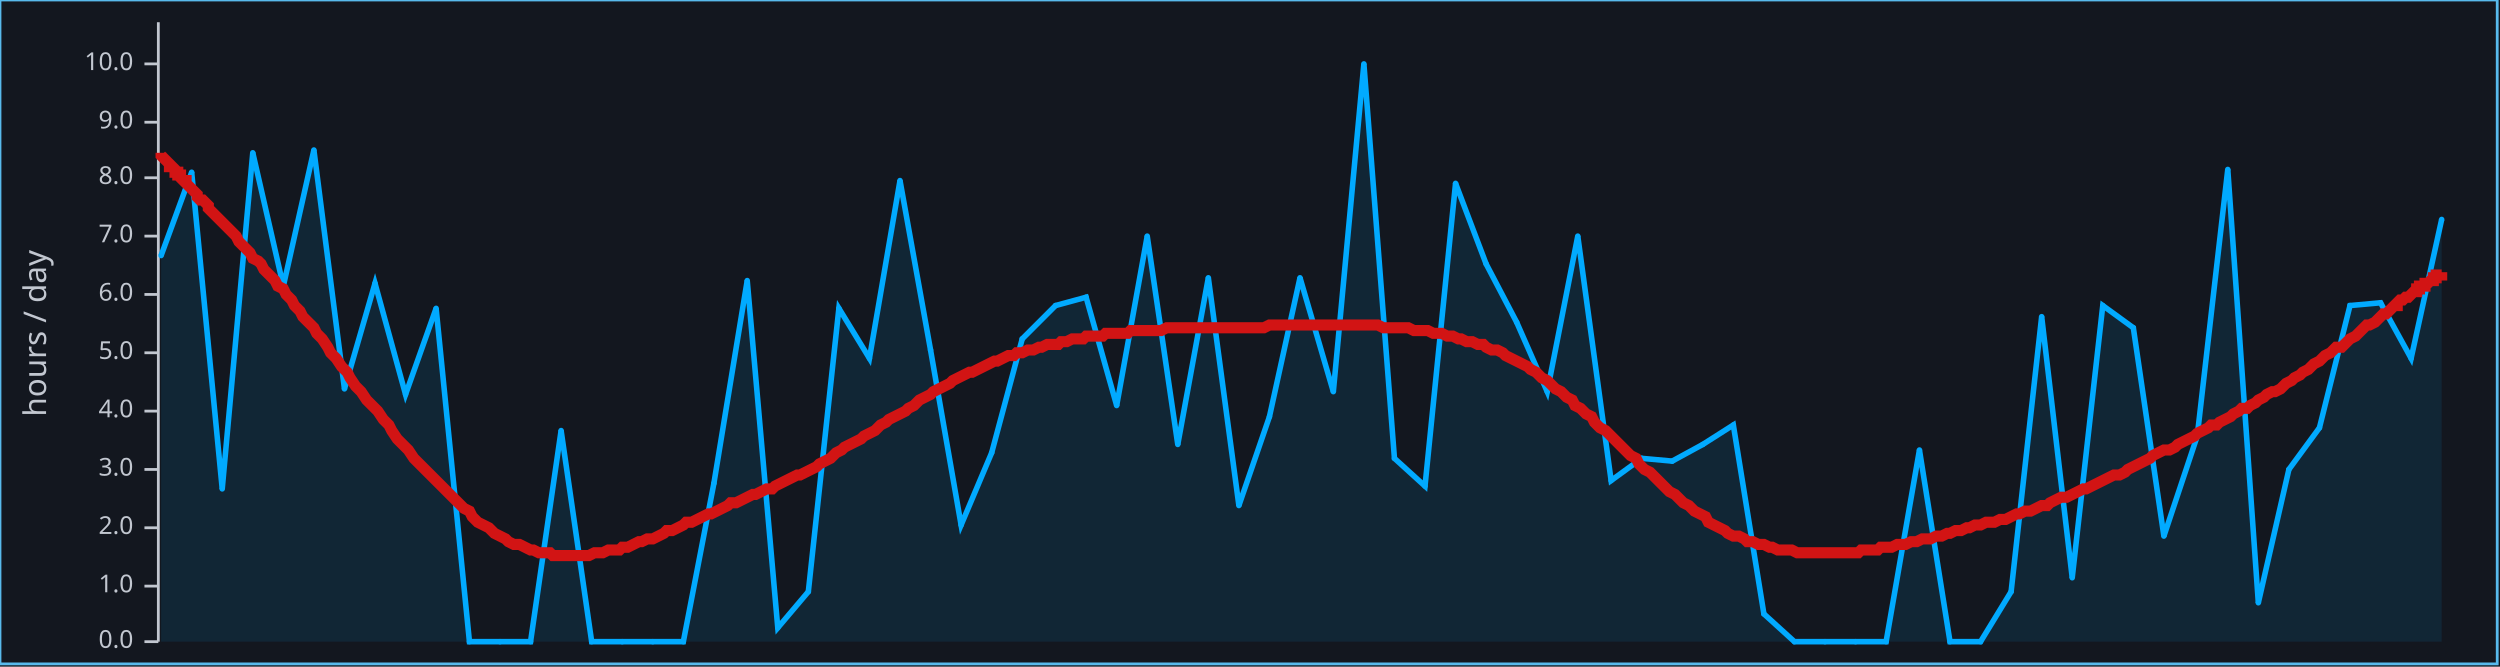
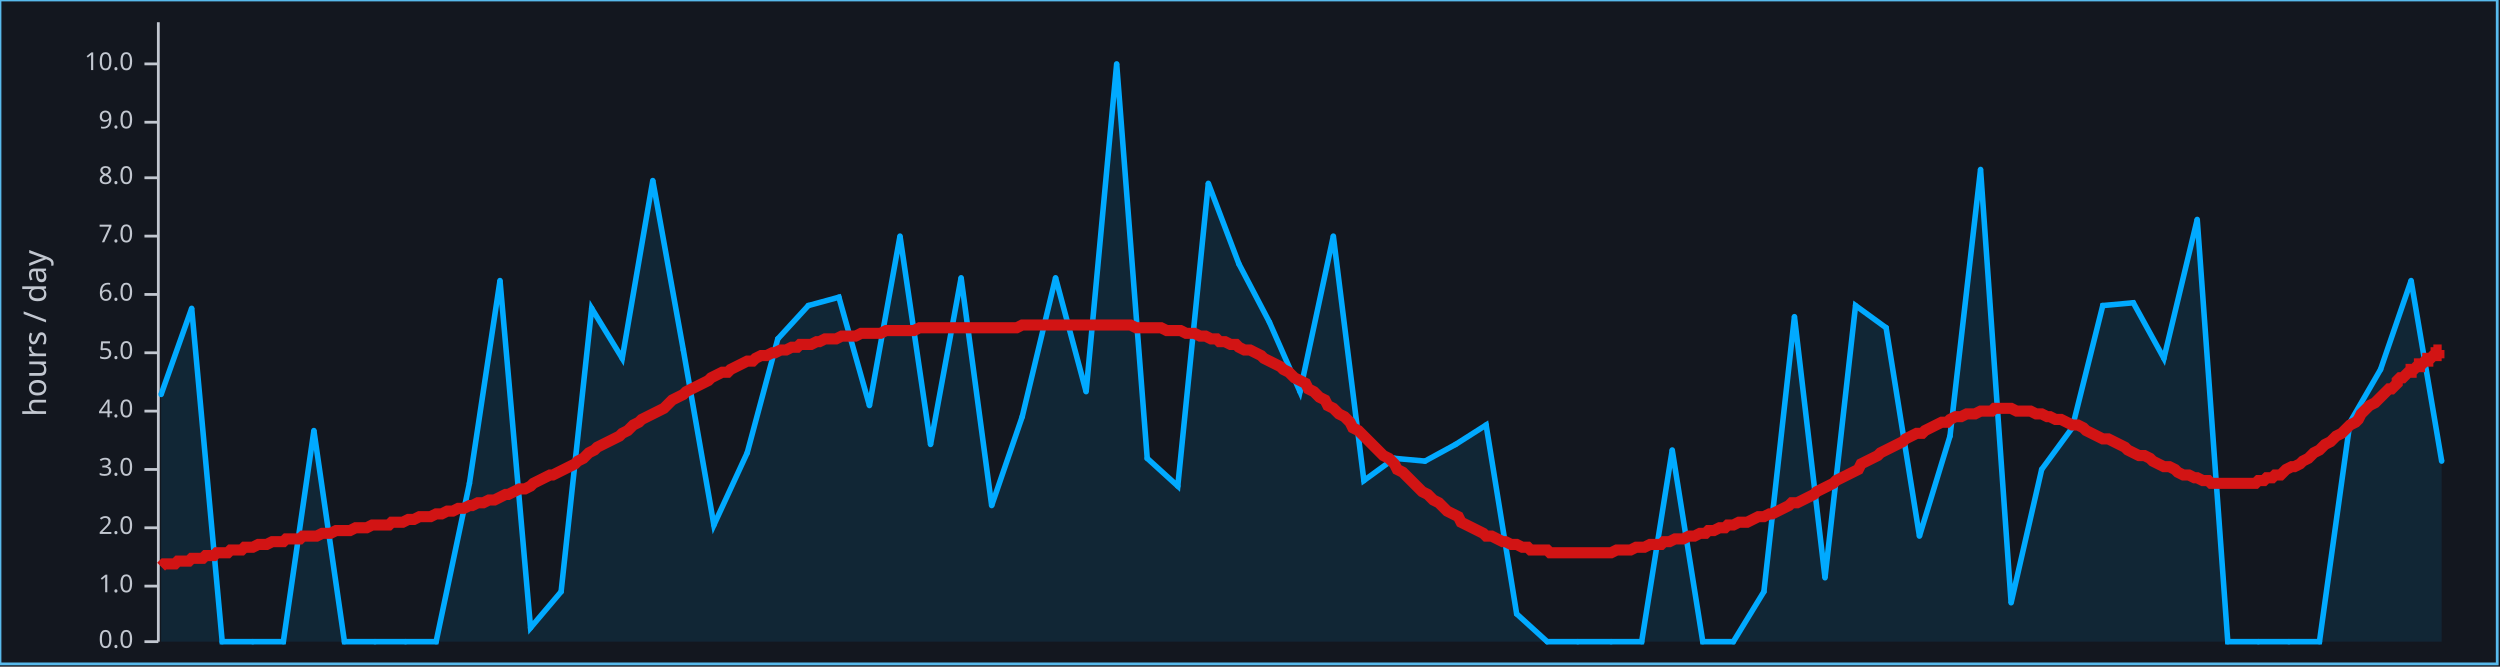
<svg xmlns="http://www.w3.org/2000/svg" width="900" height="240" viewBox="0 0 900 240">
  <rect x="0" y="0" width="900" height="240" opacity="1" fill="#13171F" stroke="none" />
  <rect x="0" y="0" width="899" height="239" opacity="1" fill="none" stroke="#58BAEC" />
  <text x="8" y="120" dy="0.76em" text-anchor="middle" font-family="sans-serif" font-size="11.29" opacity="1" fill="#C2C7D0" transform="rotate(270, 8, 120)">
hours / day
</text>
  <polyline fill="none" opacity="1" stroke="#C2C7D0" stroke-width="1" points="57,8 57,231 " />
  <text x="48" y="231" dy="0.5ex" text-anchor="end" font-family="sans-serif" font-size="8.871" opacity="1" fill="#C2C7D0">
0.0
</text>
  <polyline fill="none" opacity="1" stroke="#C2C7D0" stroke-width="1" points="52,231 57,231 " />
  <text x="48" y="211" dy="0.5ex" text-anchor="end" font-family="sans-serif" font-size="8.871" opacity="1" fill="#C2C7D0">
1.0
</text>
  <polyline fill="none" opacity="1" stroke="#C2C7D0" stroke-width="1" points="52,211 57,211 " />
  <text x="48" y="190" dy="0.5ex" text-anchor="end" font-family="sans-serif" font-size="8.871" opacity="1" fill="#C2C7D0">
2.0
</text>
  <polyline fill="none" opacity="1" stroke="#C2C7D0" stroke-width="1" points="52,190 57,190 " />
  <text x="48" y="169" dy="0.5ex" text-anchor="end" font-family="sans-serif" font-size="8.871" opacity="1" fill="#C2C7D0">
3.0
</text>
  <polyline fill="none" opacity="1" stroke="#C2C7D0" stroke-width="1" points="52,169 57,169 " />
  <text x="48" y="148" dy="0.5ex" text-anchor="end" font-family="sans-serif" font-size="8.871" opacity="1" fill="#C2C7D0">
4.0
</text>
  <polyline fill="none" opacity="1" stroke="#C2C7D0" stroke-width="1" points="52,148 57,148 " />
  <text x="48" y="127" dy="0.5ex" text-anchor="end" font-family="sans-serif" font-size="8.871" opacity="1" fill="#C2C7D0">
5.0
</text>
  <polyline fill="none" opacity="1" stroke="#C2C7D0" stroke-width="1" points="52,127 57,127 " />
  <text x="48" y="106" dy="0.5ex" text-anchor="end" font-family="sans-serif" font-size="8.871" opacity="1" fill="#C2C7D0">
6.0
</text>
  <polyline fill="none" opacity="1" stroke="#C2C7D0" stroke-width="1" points="52,106 57,106 " />
  <text x="48" y="85" dy="0.5ex" text-anchor="end" font-family="sans-serif" font-size="8.871" opacity="1" fill="#C2C7D0">
7.0
</text>
  <polyline fill="none" opacity="1" stroke="#C2C7D0" stroke-width="1" points="52,85 57,85 " />
  <text x="48" y="64" dy="0.5ex" text-anchor="end" font-family="sans-serif" font-size="8.871" opacity="1" fill="#C2C7D0">
8.0
</text>
  <polyline fill="none" opacity="1" stroke="#C2C7D0" stroke-width="1" points="52,64 57,64 " />
  <text x="48" y="44" dy="0.5ex" text-anchor="end" font-family="sans-serif" font-size="8.871" opacity="1" fill="#C2C7D0">
9.0
</text>
  <polyline fill="none" opacity="1" stroke="#C2C7D0" stroke-width="1" points="52,44 57,44 " />
  <text x="48" y="23" dy="0.5ex" text-anchor="end" font-family="sans-serif" font-size="8.871" opacity="1" fill="#C2C7D0">
10.0
</text>
  <polyline fill="none" opacity="1" stroke="#C2C7D0" stroke-width="1" points="52,23 57,23 " />
-   <polygon opacity="0.1" fill="#01AAFF" points="58,92 69,62 80,176 91,55 102,103 113,54 124,140 135,102 146,142 157,111 169,231 180,231 191,231 202,155 213,231 224,231 235,231 246,231 257,174 269,101 280,226 291,213 302,111 313,129 324,65 335,126 346,189 357,163 368,122 380,110 391,107 402,146 413,85 424,160 435,100 446,182 457,150 468,100 480,141 491,23 502,165 513,175 524,66 535,95 546,116 557,141 568,85 580,173 591,165 602,166 613,160 624,153 635,221 646,231 657,231 668,231 679,231 691,162 702,231 713,231 724,213 735,114 746,208 757,110 768,118 779,193 791,157 802,61 813,217 824,169 835,154 846,110 857,109 868,129 879,79 879,231 58,231 " />
-   <polyline fill="none" opacity="1" stroke="#01AAFF" stroke-width="2" points="58,92 69,62 80,176 91,55 102,103 113,54 124,140 135,102 146,142 157,111 169,231 180,231 191,231 202,155 213,231 224,231 235,231 246,231 257,174 269,101 280,226 291,213 302,111 313,129 324,65 335,126 346,189 357,163 368,122 380,110 391,107 402,146 413,85 424,160 435,100 446,182 457,150 468,100 480,141 491,23 502,165 513,175 524,66 535,95 546,116 557,141 568,85 580,173 591,165 602,166 613,160 624,153 635,221 646,231 657,231 668,231 679,231 691,162 702,231 713,231 724,213 735,114 746,208 757,110 768,118 779,193 791,157 802,61 813,217 824,169 835,154 846,110 857,109 868,129 879,79 " />
-   <circle cx="58" cy="92" r="1" opacity="1" fill="#01AAFF" stroke="none" stroke-width="1" />
-   <circle cx="69" cy="62" r="1" opacity="1" fill="#01AAFF" stroke="none" stroke-width="1" />
-   <circle cx="80" cy="176" r="1" opacity="1" fill="#01AAFF" stroke="none" stroke-width="1" />
-   <circle cx="91" cy="55" r="1" opacity="1" fill="#01AAFF" stroke="none" stroke-width="1" />
-   <circle cx="102" cy="103" r="1" opacity="1" fill="#01AAFF" stroke="none" stroke-width="1" />
-   <circle cx="113" cy="54" r="1" opacity="1" fill="#01AAFF" stroke="none" stroke-width="1" />
-   <circle cx="124" cy="140" r="1" opacity="1" fill="#01AAFF" stroke="none" stroke-width="1" />
-   <circle cx="135" cy="102" r="1" opacity="1" fill="#01AAFF" stroke="none" stroke-width="1" />
-   <circle cx="146" cy="142" r="1" opacity="1" fill="#01AAFF" stroke="none" stroke-width="1" />
-   <circle cx="157" cy="111" r="1" opacity="1" fill="#01AAFF" stroke="none" stroke-width="1" />
-   <circle cx="169" cy="231" r="1" opacity="1" fill="#01AAFF" stroke="none" stroke-width="1" />
-   <circle cx="180" cy="231" r="1" opacity="1" fill="#01AAFF" stroke="none" stroke-width="1" />
-   <circle cx="191" cy="231" r="1" opacity="1" fill="#01AAFF" stroke="none" stroke-width="1" />
-   <circle cx="202" cy="155" r="1" opacity="1" fill="#01AAFF" stroke="none" stroke-width="1" />
-   <circle cx="213" cy="231" r="1" opacity="1" fill="#01AAFF" stroke="none" stroke-width="1" />
-   <circle cx="224" cy="231" r="1" opacity="1" fill="#01AAFF" stroke="none" stroke-width="1" />
-   <circle cx="235" cy="231" r="1" opacity="1" fill="#01AAFF" stroke="none" stroke-width="1" />
-   <circle cx="246" cy="231" r="1" opacity="1" fill="#01AAFF" stroke="none" stroke-width="1" />
-   <circle cx="257" cy="174" r="1" opacity="1" fill="#01AAFF" stroke="none" stroke-width="1" />
-   <circle cx="269" cy="101" r="1" opacity="1" fill="#01AAFF" stroke="none" stroke-width="1" />
-   <circle cx="280" cy="226" r="1" opacity="1" fill="#01AAFF" stroke="none" stroke-width="1" />
-   <circle cx="291" cy="213" r="1" opacity="1" fill="#01AAFF" stroke="none" stroke-width="1" />
-   <circle cx="302" cy="111" r="1" opacity="1" fill="#01AAFF" stroke="none" stroke-width="1" />
-   <circle cx="313" cy="129" r="1" opacity="1" fill="#01AAFF" stroke="none" stroke-width="1" />
-   <circle cx="324" cy="65" r="1" opacity="1" fill="#01AAFF" stroke="none" stroke-width="1" />
-   <circle cx="335" cy="126" r="1" opacity="1" fill="#01AAFF" stroke="none" stroke-width="1" />
-   <circle cx="346" cy="189" r="1" opacity="1" fill="#01AAFF" stroke="none" stroke-width="1" />
-   <circle cx="357" cy="163" r="1" opacity="1" fill="#01AAFF" stroke="none" stroke-width="1" />
-   <circle cx="368" cy="122" r="1" opacity="1" fill="#01AAFF" stroke="none" stroke-width="1" />
-   <circle cx="380" cy="110" r="1" opacity="1" fill="#01AAFF" stroke="none" stroke-width="1" />
-   <circle cx="391" cy="107" r="1" opacity="1" fill="#01AAFF" stroke="none" stroke-width="1" />
-   <circle cx="402" cy="146" r="1" opacity="1" fill="#01AAFF" stroke="none" stroke-width="1" />
-   <circle cx="413" cy="85" r="1" opacity="1" fill="#01AAFF" stroke="none" stroke-width="1" />
-   <circle cx="424" cy="160" r="1" opacity="1" fill="#01AAFF" stroke="none" stroke-width="1" />
-   <circle cx="435" cy="100" r="1" opacity="1" fill="#01AAFF" stroke="none" stroke-width="1" />
-   <circle cx="446" cy="182" r="1" opacity="1" fill="#01AAFF" stroke="none" stroke-width="1" />
-   <circle cx="457" cy="150" r="1" opacity="1" fill="#01AAFF" stroke="none" stroke-width="1" />
-   <circle cx="468" cy="100" r="1" opacity="1" fill="#01AAFF" stroke="none" stroke-width="1" />
-   <circle cx="480" cy="141" r="1" opacity="1" fill="#01AAFF" stroke="none" stroke-width="1" />
-   <circle cx="491" cy="23" r="1" opacity="1" fill="#01AAFF" stroke="none" stroke-width="1" />
+   <polygon opacity="0.1" fill="#01AAFF" points="58,142 69,111 80,231 91,231 102,231 113,155 124,231 135,231 146,231 157,231 169,174 180,101 191,226 202,213 213,111 224,129 235,65 246,126 257,189 269,163 280,122 291,110 302,107 313,146 324,85 335,160 346,100 357,182 368,150 380,100 391,141 402,23 413,165 424,175 435,66 446,95 457,116 468,141 480,85 491,173 502,165 513,166 524,160 535,153 546,221 557,231 568,231 580,231 591,231 602,162 613,231 624,231 635,213 646,114 657,208 668,110 679,118 691,193 702,157 713,61 724,217 735,169 746,154 757,110 768,109 779,129 791,79 802,231 813,231 824,231 835,231 846,152 857,133 868,101 879,166 879,231 58,231 " />
+   <polyline fill="none" opacity="1" stroke="#01AAFF" stroke-width="2" points="58,142 69,111 80,231 91,231 102,231 113,155 124,231 135,231 146,231 157,231 169,174 180,101 191,226 202,213 213,111 224,129 235,65 246,126 257,189 269,163 280,122 291,110 302,107 313,146 324,85 335,160 346,100 357,182 368,150 380,100 391,141 402,23 413,165 424,175 435,66 446,95 457,116 468,141 480,85 491,173 502,165 513,166 524,160 535,153 546,221 557,231 568,231 580,231 591,231 602,162 613,231 624,231 635,213 646,114 657,208 668,110 679,118 691,193 702,157 713,61 724,217 735,169 746,154 757,110 768,109 779,129 791,79 802,231 813,231 824,231 835,231 846,152 857,133 868,101 879,166 " />
+   <circle cx="58" cy="142" r="1" opacity="1" fill="#01AAFF" stroke="none" stroke-width="1" />
+   <circle cx="69" cy="111" r="1" opacity="1" fill="#01AAFF" stroke="none" stroke-width="1" />
+   <circle cx="80" cy="231" r="1" opacity="1" fill="#01AAFF" stroke="none" stroke-width="1" />
+   <circle cx="91" cy="231" r="1" opacity="1" fill="#01AAFF" stroke="none" stroke-width="1" />
+   <circle cx="102" cy="231" r="1" opacity="1" fill="#01AAFF" stroke="none" stroke-width="1" />
+   <circle cx="113" cy="155" r="1" opacity="1" fill="#01AAFF" stroke="none" stroke-width="1" />
+   <circle cx="124" cy="231" r="1" opacity="1" fill="#01AAFF" stroke="none" stroke-width="1" />
+   <circle cx="135" cy="231" r="1" opacity="1" fill="#01AAFF" stroke="none" stroke-width="1" />
+   <circle cx="146" cy="231" r="1" opacity="1" fill="#01AAFF" stroke="none" stroke-width="1" />
+   <circle cx="157" cy="231" r="1" opacity="1" fill="#01AAFF" stroke="none" stroke-width="1" />
+   <circle cx="169" cy="174" r="1" opacity="1" fill="#01AAFF" stroke="none" stroke-width="1" />
+   <circle cx="180" cy="101" r="1" opacity="1" fill="#01AAFF" stroke="none" stroke-width="1" />
+   <circle cx="191" cy="226" r="1" opacity="1" fill="#01AAFF" stroke="none" stroke-width="1" />
+   <circle cx="202" cy="213" r="1" opacity="1" fill="#01AAFF" stroke="none" stroke-width="1" />
+   <circle cx="213" cy="111" r="1" opacity="1" fill="#01AAFF" stroke="none" stroke-width="1" />
+   <circle cx="224" cy="129" r="1" opacity="1" fill="#01AAFF" stroke="none" stroke-width="1" />
+   <circle cx="235" cy="65" r="1" opacity="1" fill="#01AAFF" stroke="none" stroke-width="1" />
+   <circle cx="246" cy="126" r="1" opacity="1" fill="#01AAFF" stroke="none" stroke-width="1" />
+   <circle cx="257" cy="189" r="1" opacity="1" fill="#01AAFF" stroke="none" stroke-width="1" />
+   <circle cx="269" cy="163" r="1" opacity="1" fill="#01AAFF" stroke="none" stroke-width="1" />
+   <circle cx="280" cy="122" r="1" opacity="1" fill="#01AAFF" stroke="none" stroke-width="1" />
+   <circle cx="291" cy="110" r="1" opacity="1" fill="#01AAFF" stroke="none" stroke-width="1" />
+   <circle cx="302" cy="107" r="1" opacity="1" fill="#01AAFF" stroke="none" stroke-width="1" />
+   <circle cx="313" cy="146" r="1" opacity="1" fill="#01AAFF" stroke="none" stroke-width="1" />
+   <circle cx="324" cy="85" r="1" opacity="1" fill="#01AAFF" stroke="none" stroke-width="1" />
+   <circle cx="335" cy="160" r="1" opacity="1" fill="#01AAFF" stroke="none" stroke-width="1" />
+   <circle cx="346" cy="100" r="1" opacity="1" fill="#01AAFF" stroke="none" stroke-width="1" />
+   <circle cx="357" cy="182" r="1" opacity="1" fill="#01AAFF" stroke="none" stroke-width="1" />
+   <circle cx="368" cy="150" r="1" opacity="1" fill="#01AAFF" stroke="none" stroke-width="1" />
+   <circle cx="380" cy="100" r="1" opacity="1" fill="#01AAFF" stroke="none" stroke-width="1" />
+   <circle cx="391" cy="141" r="1" opacity="1" fill="#01AAFF" stroke="none" stroke-width="1" />
+   <circle cx="402" cy="23" r="1" opacity="1" fill="#01AAFF" stroke="none" stroke-width="1" />
+   <circle cx="413" cy="165" r="1" opacity="1" fill="#01AAFF" stroke="none" stroke-width="1" />
+   <circle cx="424" cy="175" r="1" opacity="1" fill="#01AAFF" stroke="none" stroke-width="1" />
+   <circle cx="435" cy="66" r="1" opacity="1" fill="#01AAFF" stroke="none" stroke-width="1" />
+   <circle cx="446" cy="95" r="1" opacity="1" fill="#01AAFF" stroke="none" stroke-width="1" />
+   <circle cx="457" cy="116" r="1" opacity="1" fill="#01AAFF" stroke="none" stroke-width="1" />
+   <circle cx="468" cy="141" r="1" opacity="1" fill="#01AAFF" stroke="none" stroke-width="1" />
+   <circle cx="480" cy="85" r="1" opacity="1" fill="#01AAFF" stroke="none" stroke-width="1" />
+   <circle cx="491" cy="173" r="1" opacity="1" fill="#01AAFF" stroke="none" stroke-width="1" />
  <circle cx="502" cy="165" r="1" opacity="1" fill="#01AAFF" stroke="none" stroke-width="1" />
-   <circle cx="513" cy="175" r="1" opacity="1" fill="#01AAFF" stroke="none" stroke-width="1" />
-   <circle cx="524" cy="66" r="1" opacity="1" fill="#01AAFF" stroke="none" stroke-width="1" />
-   <circle cx="535" cy="95" r="1" opacity="1" fill="#01AAFF" stroke="none" stroke-width="1" />
-   <circle cx="546" cy="116" r="1" opacity="1" fill="#01AAFF" stroke="none" stroke-width="1" />
-   <circle cx="557" cy="141" r="1" opacity="1" fill="#01AAFF" stroke="none" stroke-width="1" />
-   <circle cx="568" cy="85" r="1" opacity="1" fill="#01AAFF" stroke="none" stroke-width="1" />
-   <circle cx="580" cy="173" r="1" opacity="1" fill="#01AAFF" stroke="none" stroke-width="1" />
-   <circle cx="591" cy="165" r="1" opacity="1" fill="#01AAFF" stroke="none" stroke-width="1" />
-   <circle cx="602" cy="166" r="1" opacity="1" fill="#01AAFF" stroke="none" stroke-width="1" />
-   <circle cx="613" cy="160" r="1" opacity="1" fill="#01AAFF" stroke="none" stroke-width="1" />
-   <circle cx="624" cy="153" r="1" opacity="1" fill="#01AAFF" stroke="none" stroke-width="1" />
-   <circle cx="635" cy="221" r="1" opacity="1" fill="#01AAFF" stroke="none" stroke-width="1" />
-   <circle cx="646" cy="231" r="1" opacity="1" fill="#01AAFF" stroke="none" stroke-width="1" />
-   <circle cx="657" cy="231" r="1" opacity="1" fill="#01AAFF" stroke="none" stroke-width="1" />
-   <circle cx="668" cy="231" r="1" opacity="1" fill="#01AAFF" stroke="none" stroke-width="1" />
-   <circle cx="679" cy="231" r="1" opacity="1" fill="#01AAFF" stroke="none" stroke-width="1" />
-   <circle cx="691" cy="162" r="1" opacity="1" fill="#01AAFF" stroke="none" stroke-width="1" />
-   <circle cx="702" cy="231" r="1" opacity="1" fill="#01AAFF" stroke="none" stroke-width="1" />
-   <circle cx="713" cy="231" r="1" opacity="1" fill="#01AAFF" stroke="none" stroke-width="1" />
-   <circle cx="724" cy="213" r="1" opacity="1" fill="#01AAFF" stroke="none" stroke-width="1" />
-   <circle cx="735" cy="114" r="1" opacity="1" fill="#01AAFF" stroke="none" stroke-width="1" />
-   <circle cx="746" cy="208" r="1" opacity="1" fill="#01AAFF" stroke="none" stroke-width="1" />
+   <circle cx="513" cy="166" r="1" opacity="1" fill="#01AAFF" stroke="none" stroke-width="1" />
+   <circle cx="524" cy="160" r="1" opacity="1" fill="#01AAFF" stroke="none" stroke-width="1" />
+   <circle cx="535" cy="153" r="1" opacity="1" fill="#01AAFF" stroke="none" stroke-width="1" />
+   <circle cx="546" cy="221" r="1" opacity="1" fill="#01AAFF" stroke="none" stroke-width="1" />
+   <circle cx="557" cy="231" r="1" opacity="1" fill="#01AAFF" stroke="none" stroke-width="1" />
+   <circle cx="568" cy="231" r="1" opacity="1" fill="#01AAFF" stroke="none" stroke-width="1" />
+   <circle cx="580" cy="231" r="1" opacity="1" fill="#01AAFF" stroke="none" stroke-width="1" />
+   <circle cx="591" cy="231" r="1" opacity="1" fill="#01AAFF" stroke="none" stroke-width="1" />
+   <circle cx="602" cy="162" r="1" opacity="1" fill="#01AAFF" stroke="none" stroke-width="1" />
+   <circle cx="613" cy="231" r="1" opacity="1" fill="#01AAFF" stroke="none" stroke-width="1" />
+   <circle cx="624" cy="231" r="1" opacity="1" fill="#01AAFF" stroke="none" stroke-width="1" />
+   <circle cx="635" cy="213" r="1" opacity="1" fill="#01AAFF" stroke="none" stroke-width="1" />
+   <circle cx="646" cy="114" r="1" opacity="1" fill="#01AAFF" stroke="none" stroke-width="1" />
+   <circle cx="657" cy="208" r="1" opacity="1" fill="#01AAFF" stroke="none" stroke-width="1" />
+   <circle cx="668" cy="110" r="1" opacity="1" fill="#01AAFF" stroke="none" stroke-width="1" />
+   <circle cx="679" cy="118" r="1" opacity="1" fill="#01AAFF" stroke="none" stroke-width="1" />
+   <circle cx="691" cy="193" r="1" opacity="1" fill="#01AAFF" stroke="none" stroke-width="1" />
+   <circle cx="702" cy="157" r="1" opacity="1" fill="#01AAFF" stroke="none" stroke-width="1" />
+   <circle cx="713" cy="61" r="1" opacity="1" fill="#01AAFF" stroke="none" stroke-width="1" />
+   <circle cx="724" cy="217" r="1" opacity="1" fill="#01AAFF" stroke="none" stroke-width="1" />
+   <circle cx="735" cy="169" r="1" opacity="1" fill="#01AAFF" stroke="none" stroke-width="1" />
+   <circle cx="746" cy="154" r="1" opacity="1" fill="#01AAFF" stroke="none" stroke-width="1" />
  <circle cx="757" cy="110" r="1" opacity="1" fill="#01AAFF" stroke="none" stroke-width="1" />
-   <circle cx="768" cy="118" r="1" opacity="1" fill="#01AAFF" stroke="none" stroke-width="1" />
-   <circle cx="779" cy="193" r="1" opacity="1" fill="#01AAFF" stroke="none" stroke-width="1" />
-   <circle cx="791" cy="157" r="1" opacity="1" fill="#01AAFF" stroke="none" stroke-width="1" />
-   <circle cx="802" cy="61" r="1" opacity="1" fill="#01AAFF" stroke="none" stroke-width="1" />
-   <circle cx="813" cy="217" r="1" opacity="1" fill="#01AAFF" stroke="none" stroke-width="1" />
-   <circle cx="824" cy="169" r="1" opacity="1" fill="#01AAFF" stroke="none" stroke-width="1" />
-   <circle cx="835" cy="154" r="1" opacity="1" fill="#01AAFF" stroke="none" stroke-width="1" />
-   <circle cx="846" cy="110" r="1" opacity="1" fill="#01AAFF" stroke="none" stroke-width="1" />
-   <circle cx="857" cy="109" r="1" opacity="1" fill="#01AAFF" stroke="none" stroke-width="1" />
-   <circle cx="868" cy="129" r="1" opacity="1" fill="#01AAFF" stroke="none" stroke-width="1" />
-   <circle cx="879" cy="79" r="1" opacity="1" fill="#01AAFF" stroke="none" stroke-width="1" />
-   <polyline fill="none" opacity="1" stroke="#D21414" stroke-width="4" points="58,55 58,56 58,56 59,57 59,57 60,58 60,58 61,59 61,59 61,60 62,60 63,61 63,62 64,62 64,63 65,63 65,64 66,65 67,65 67,66 68,67 69,68 69,68 70,69 71,70 71,71 72,72 73,72 74,73 75,74 75,75 76,76 77,77 78,78 79,79 80,80 81,81 82,82 83,83 84,84 85,85 86,87 87,88 88,89 89,90 90,91 91,93 93,94 94,95 95,97 96,98 98,100 99,101 100,103 102,104 103,106 105,108 106,110 108,112 109,114 111,116 113,118 114,120 116,122 118,125 119,127 121,129 123,132 125,134 126,136 128,139 130,141 132,144 134,146 136,148 138,151 140,153 141,155 143,158 145,160 147,162 149,165 151,167 153,169 155,171 157,173 159,175 161,177 163,179 165,181 167,183 169,184 170,186 172,188 174,189 176,190 178,192 180,193 182,194 183,195 185,196 187,196 189,197 191,198 192,198 194,199 196,199 198,199 199,200 201,200 203,200 205,200 207,200 208,200 210,200 212,200 214,199 215,199 217,199 219,198 221,198 223,198 224,197 226,197 228,196 230,195 231,195 233,194 235,194 237,193 239,192 240,191 242,191 244,190 246,189 247,188 249,188 251,187 253,186 255,185 256,185 258,184 260,183 262,182 263,181 265,181 267,180 269,179 271,178 272,178 274,177 276,176 278,176 279,175 281,174 283,173 285,172 287,171 288,171 290,170 292,169 294,168 295,167 297,166 299,165 301,163 303,162 304,161 306,160 308,159 310,158 311,157 313,156 315,155 317,153 319,152 320,151 322,150 324,149 326,148 327,147 329,146 331,144 333,143 335,142 336,141 338,140 340,139 342,138 343,137 345,136 347,135 349,134 350,134 352,133 354,132 356,131 358,130 359,130 361,129 363,128 365,128 366,127 368,127 370,126 372,126 374,125 375,125 377,124 379,124 381,124 382,123 384,123 386,122 388,122 390,122 391,121 393,121 395,121 397,121 398,120 400,120 402,120 404,120 406,120 407,119 409,119 411,119 413,119 414,119 416,119 418,119 420,118 422,118 423,118 425,118 427,118 429,118 430,118 432,118 434,118 436,118 438,118 439,118 441,118 443,118 445,118 446,118 448,118 450,118 452,118 454,118 455,118 457,117 459,117 461,117 462,117 464,117 466,117 468,117 470,117 471,117 473,117 475,117 477,117 478,117 480,117 482,117 484,117 486,117 487,117 489,117 491,117 493,117 494,117 496,117 498,118 500,118 502,118 503,118 505,118 507,118 509,119 510,119 512,119 514,119 516,120 518,120 519,120 521,121 523,121 525,122 526,122 528,123 530,123 532,124 534,124 535,125 537,126 539,126 541,127 542,128 544,129 546,130 548,131 550,132 551,133 553,134 555,136 557,137 558,138 560,140 562,141 564,143 566,144 567,146 569,147 571,149 573,150 574,152 576,154 578,155 580,157 582,159 583,160 585,162 587,164 589,165 590,167 592,169 594,170 596,172 598,174 599,175 601,177 603,178 605,180 606,181 608,182 610,184 612,185 614,186 615,188 617,189 619,190 621,191 622,192 624,193 626,193 628,194 629,195 631,195 633,196 635,196 637,197 638,197 640,198 642,198 644,198 645,198 647,199 649,199 651,199 653,199 654,199 656,199 658,199 660,199 661,199 663,199 665,199 667,199 669,199 670,198 672,198 674,198 676,198 677,197 679,197 681,197 683,196 685,196 686,196 688,195 690,195 692,194 693,194 695,194 697,193 699,193 701,192 702,192 704,191 706,191 708,190 709,190 711,189 713,189 715,188 717,188 718,188 720,187 722,187 724,186 726,185 727,185 729,184 731,184 733,183 735,182 737,182 738,181 740,180 742,179 744,179 746,178 748,177 750,176 751,176 753,175 755,174 757,173 759,172 761,171 763,171 765,170 766,169 768,168 770,167 772,166 774,165 775,164 777,163 779,162 781,162 783,161 784,160 786,159 788,158 790,157 791,156 793,155 795,154 796,153 798,153 799,152 801,151 803,150 804,149 806,148 807,147 809,147 810,146 812,145 813,144 815,143 816,142 818,141 819,141 821,140 822,139 823,138 825,137 826,136 828,135 829,134 831,133 832,132 833,131 835,130 836,129 837,128 839,127 840,126 841,125 843,125 844,124 845,123 846,122 848,121 849,120 850,119 851,118 852,117 853,117 855,116 856,115 857,114 858,113 859,113 860,112 861,111 862,110 863,110 863,109 864,108 865,108 866,107 867,107 868,106 868,106 869,105 870,105 870,104 871,104 871,103 872,103 873,103 873,102 873,102 874,102 874,102 875,101 875,101 875,101 876,101 876,100 876,100 876,100 877,100 877,100 877,100 877,100 877,99 878,99 878,99 878,99 878,99 878,99 878,99 878,99 878,99 878,99 878,99 878,99 878,99 879,99 879,99 879,99 879,99 879,99 879,99 879,98 879,98 879,98 879,98 879,98 879,98 879,98 879,98 879,98 " />
+   <circle cx="768" cy="109" r="1" opacity="1" fill="#01AAFF" stroke="none" stroke-width="1" />
+   <circle cx="779" cy="129" r="1" opacity="1" fill="#01AAFF" stroke="none" stroke-width="1" />
+   <circle cx="791" cy="79" r="1" opacity="1" fill="#01AAFF" stroke="none" stroke-width="1" />
+   <circle cx="802" cy="231" r="1" opacity="1" fill="#01AAFF" stroke="none" stroke-width="1" />
+   <circle cx="813" cy="231" r="1" opacity="1" fill="#01AAFF" stroke="none" stroke-width="1" />
+   <circle cx="824" cy="231" r="1" opacity="1" fill="#01AAFF" stroke="none" stroke-width="1" />
+   <circle cx="835" cy="231" r="1" opacity="1" fill="#01AAFF" stroke="none" stroke-width="1" />
+   <circle cx="846" cy="152" r="1" opacity="1" fill="#01AAFF" stroke="none" stroke-width="1" />
+   <circle cx="857" cy="133" r="1" opacity="1" fill="#01AAFF" stroke="none" stroke-width="1" />
+   <circle cx="868" cy="101" r="1" opacity="1" fill="#01AAFF" stroke="none" stroke-width="1" />
+   <circle cx="879" cy="166" r="1" opacity="1" fill="#01AAFF" stroke="none" stroke-width="1" />
+   <polyline fill="none" opacity="1" stroke="#D21414" stroke-width="4" points="58,204 58,204 58,204 59,203 59,203 60,203 60,203 61,203 61,203 61,203 62,203 63,203 63,203 64,202 64,202 65,202 65,202 66,202 67,202 67,202 68,202 69,201 69,201 70,201 71,201 71,201 72,201 73,201 74,200 75,200 75,200 76,200 77,200 78,199 79,199 80,199 81,199 82,199 83,198 84,198 85,198 86,198 87,198 88,197 89,197 90,197 91,197 93,196 94,196 95,196 96,196 98,195 99,195 100,195 102,195 103,194 105,194 106,194 108,194 109,193 111,193 113,193 114,193 116,192 118,192 119,192 121,191 123,191 125,191 126,191 128,190 130,190 132,190 134,189 136,189 138,189 140,189 141,188 143,188 145,188 147,187 149,187 151,186 153,186 155,186 157,185 159,185 161,184 163,184 165,183 167,183 169,182 170,182 172,181 174,181 176,180 178,180 180,179 182,178 183,178 185,177 187,176 189,176 191,175 192,174 194,173 196,172 198,171 199,171 201,170 203,169 205,168 207,167 208,166 210,165 212,163 214,162 215,161 217,160 219,159 221,158 223,157 224,156 226,155 228,153 230,152 231,151 233,150 235,149 237,148 239,147 240,146 242,144 244,143 246,142 247,141 249,140 251,139 253,138 255,137 256,136 258,135 260,134 262,134 263,133 265,132 267,131 269,130 271,130 272,129 274,128 276,128 278,127 279,127 281,126 283,126 285,125 287,125 288,124 290,124 292,124 294,123 295,123 297,122 299,122 301,122 303,121 304,121 306,121 308,121 310,120 311,120 313,120 315,120 317,120 319,119 320,119 322,119 324,119 326,119 327,119 329,119 331,118 333,118 335,118 336,118 338,118 340,118 342,118 343,118 345,118 347,118 349,118 350,118 352,118 354,118 356,118 358,118 359,118 361,118 363,118 365,118 366,118 368,117 370,117 372,117 374,117 375,117 377,117 379,117 381,117 382,117 384,117 386,117 388,117 390,117 391,117 393,117 395,117 397,117 398,117 400,117 402,117 404,117 406,117 407,117 409,118 411,118 413,118 414,118 416,118 418,118 420,119 422,119 423,119 425,119 427,120 429,120 430,120 432,121 434,121 436,122 438,122 439,123 441,123 443,124 445,124 446,125 448,126 450,126 452,127 454,128 455,129 457,130 459,131 461,132 462,133 464,134 466,136 468,137 470,138 471,140 473,141 475,143 477,144 478,146 480,147 482,149 484,150 486,152 487,154 489,155 491,157 493,159 494,160 496,162 498,164 500,165 502,167 503,169 505,170 507,172 509,174 510,175 512,177 514,178 516,180 518,181 519,182 521,184 523,185 525,186 526,188 528,189 530,190 532,191 534,192 535,193 537,193 539,194 541,195 542,195 544,196 546,196 548,197 550,197 551,198 553,198 555,198 557,198 558,199 560,199 562,199 564,199 566,199 567,199 569,199 571,199 573,199 574,199 576,199 578,199 580,199 582,198 583,198 585,198 587,198 589,197 590,197 592,197 594,196 596,196 598,196 599,195 601,195 603,194 605,194 606,194 608,193 610,193 612,192 614,192 615,191 617,191 619,190 621,190 622,189 624,189 626,188 628,188 629,188 631,187 633,186 635,186 637,185 638,185 640,184 642,183 644,182 645,181 647,181 649,180 651,179 653,178 654,177 656,176 658,175 660,174 661,173 663,172 665,171 667,170 669,169 670,167 672,166 674,165 676,164 677,163 679,162 681,161 683,160 685,159 686,158 688,157 690,156 692,156 693,155 695,154 697,153 699,152 701,152 702,151 704,150 706,150 708,149 709,149 711,149 713,148 715,148 717,148 718,147 720,147 722,147 724,147 726,148 727,148 729,148 731,148 733,149 735,149 737,150 738,150 740,151 742,151 744,152 746,153 748,153 750,154 751,155 753,156 755,157 757,158 759,158 761,159 763,160 765,161 766,162 768,163 770,164 772,164 774,165 775,166 777,167 779,168 781,168 783,169 784,170 786,171 788,171 790,172 791,172 793,173 795,173 796,174 798,174 799,174 801,174 803,174 804,174 806,174 807,174 809,174 810,174 812,174 813,173 815,173 816,172 818,172 819,171 821,171 822,170 823,169 825,168 826,168 828,167 829,166 831,165 832,164 833,163 835,162 836,161 837,160 839,159 840,158 841,157 843,156 844,155 845,154 846,153 848,152 849,151 850,149 851,148 852,147 853,146 855,145 856,144 857,143 858,142 859,141 860,140 861,140 862,139 863,138 863,137 864,136 865,136 866,135 867,134 868,134 868,133 869,133 870,132 870,132 871,132 871,131 872,131 873,130 873,130 873,130 874,130 874,129 875,129 875,129 875,129 876,128 876,128 876,128 876,128 877,128 877,127 877,127 877,127 877,127 878,127 878,127 878,127 878,127 878,127 878,127 878,127 878,127 878,127 878,127 878,126 878,126 879,126 879,126 879,126 879,126 879,126 879,126 879,126 879,126 879,126 879,126 879,126 879,126 879,126 879,126 879,126 " />
</svg>
